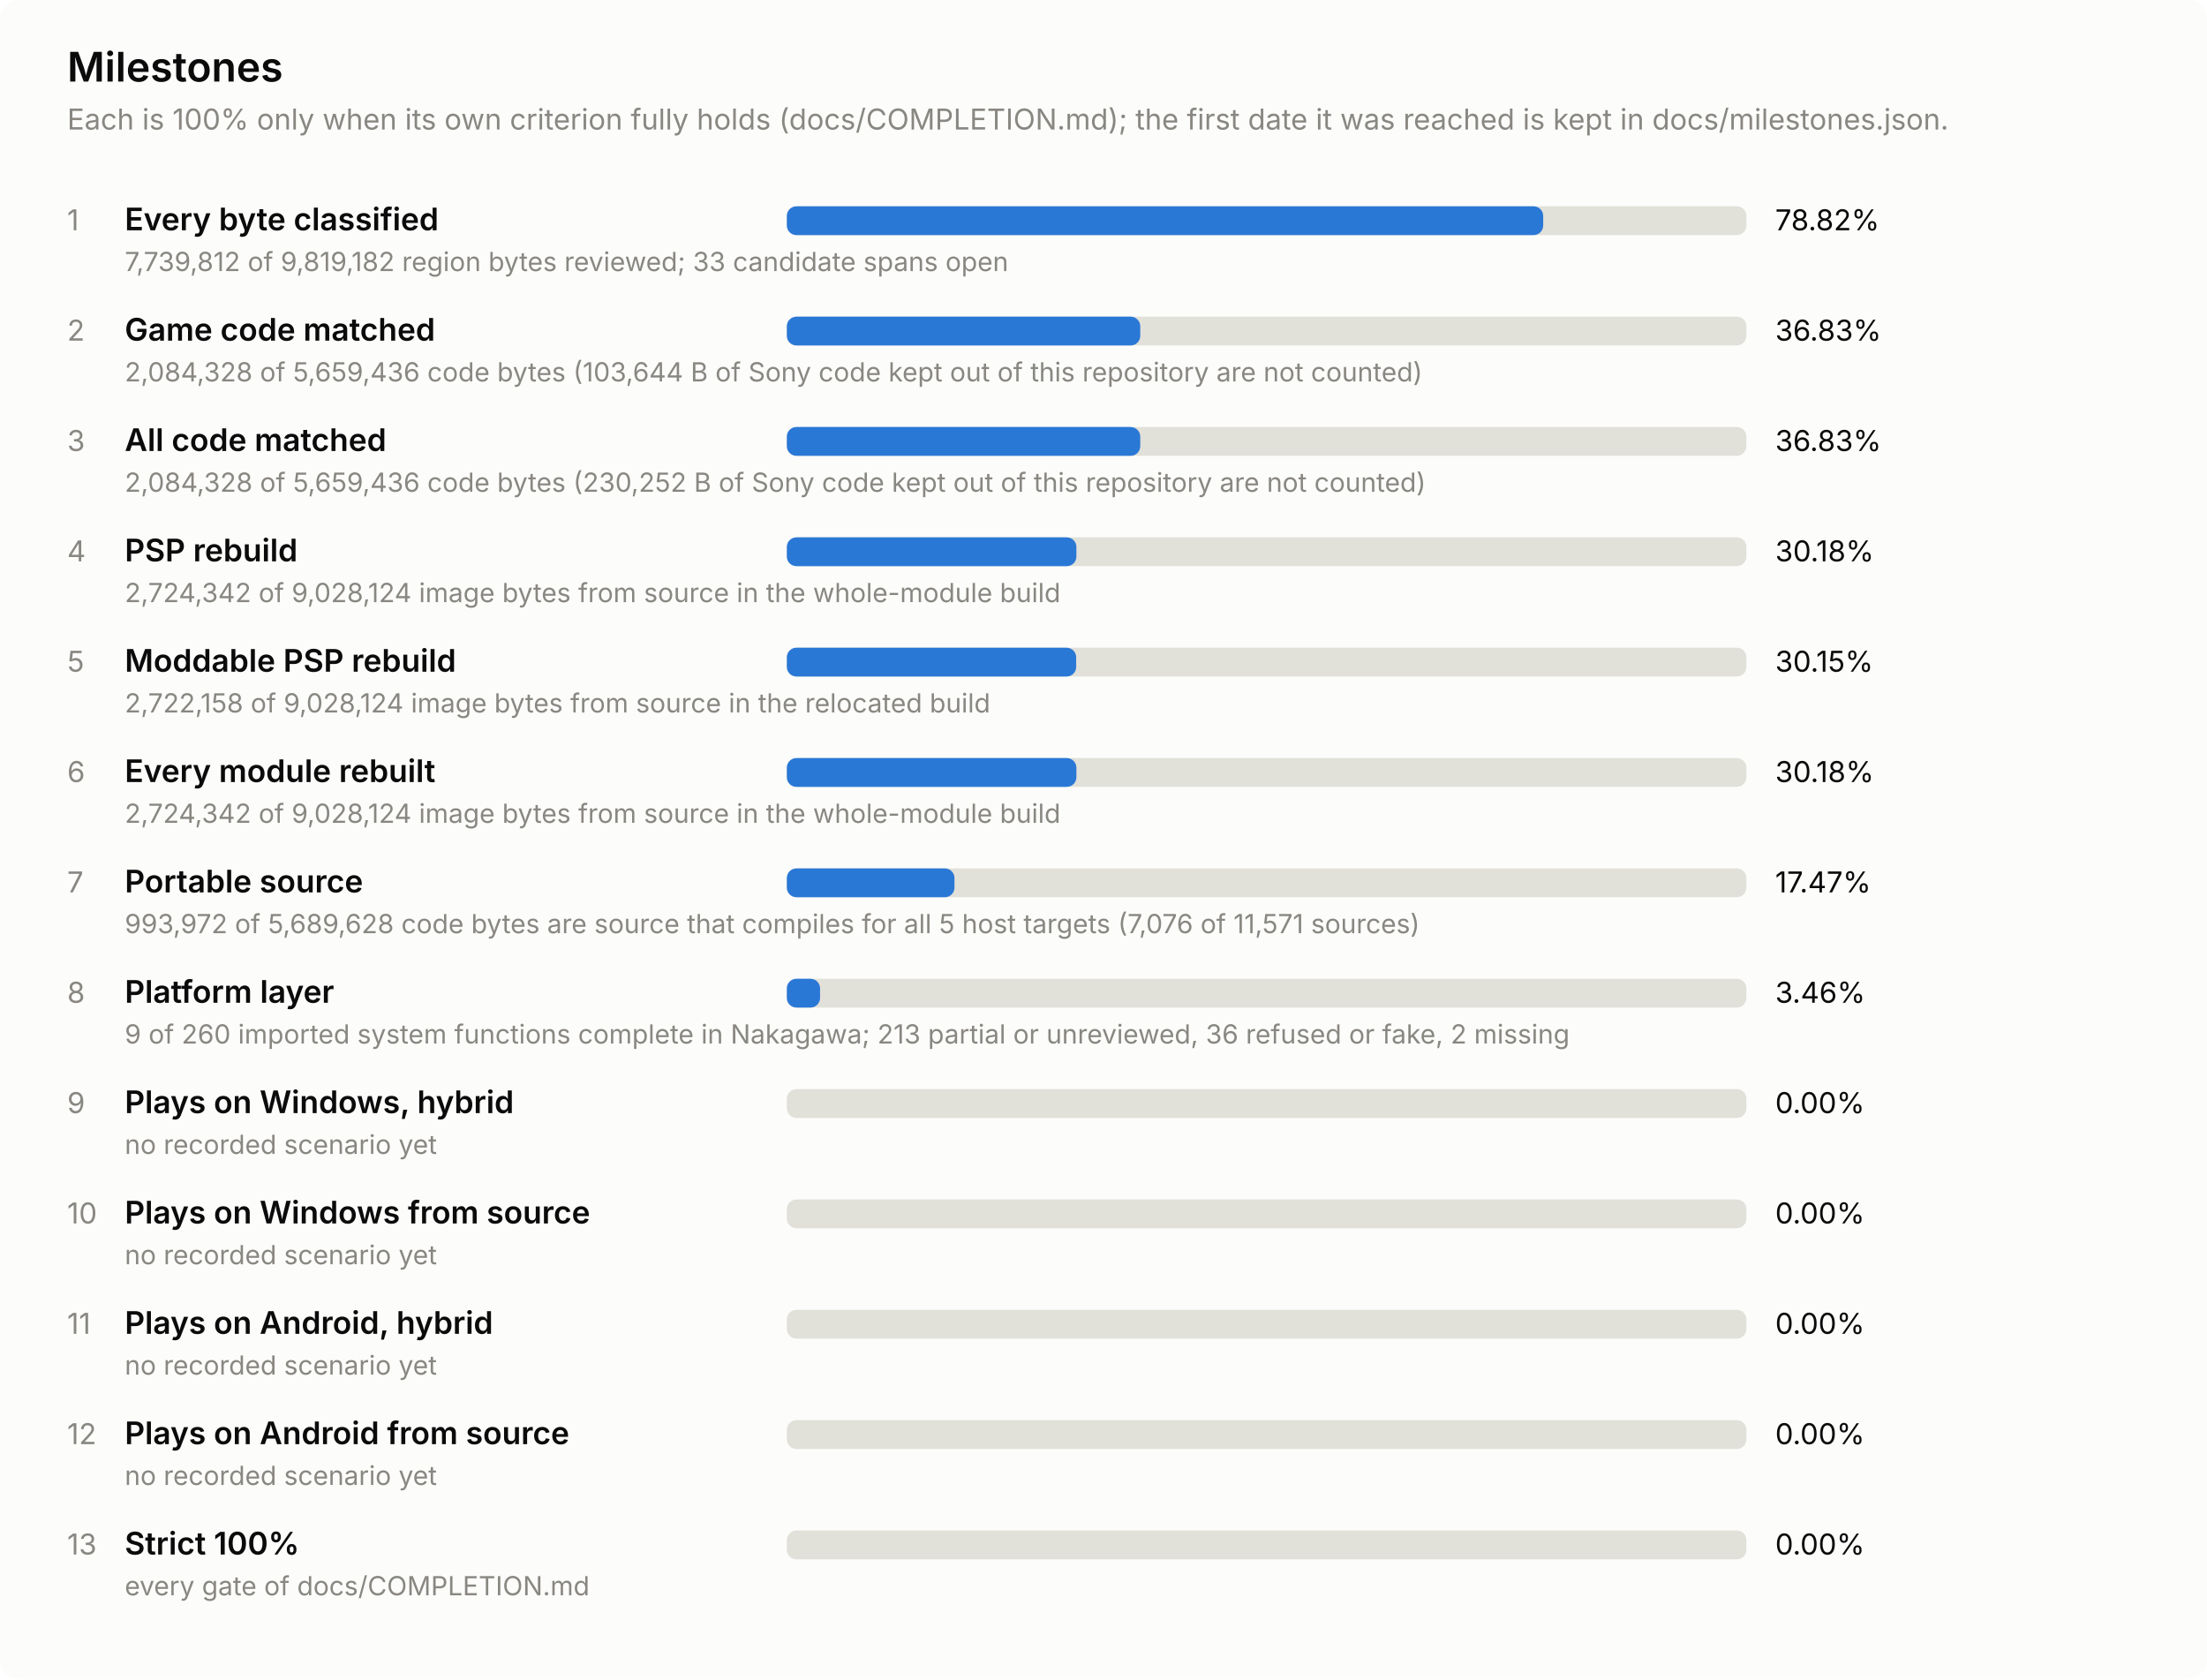
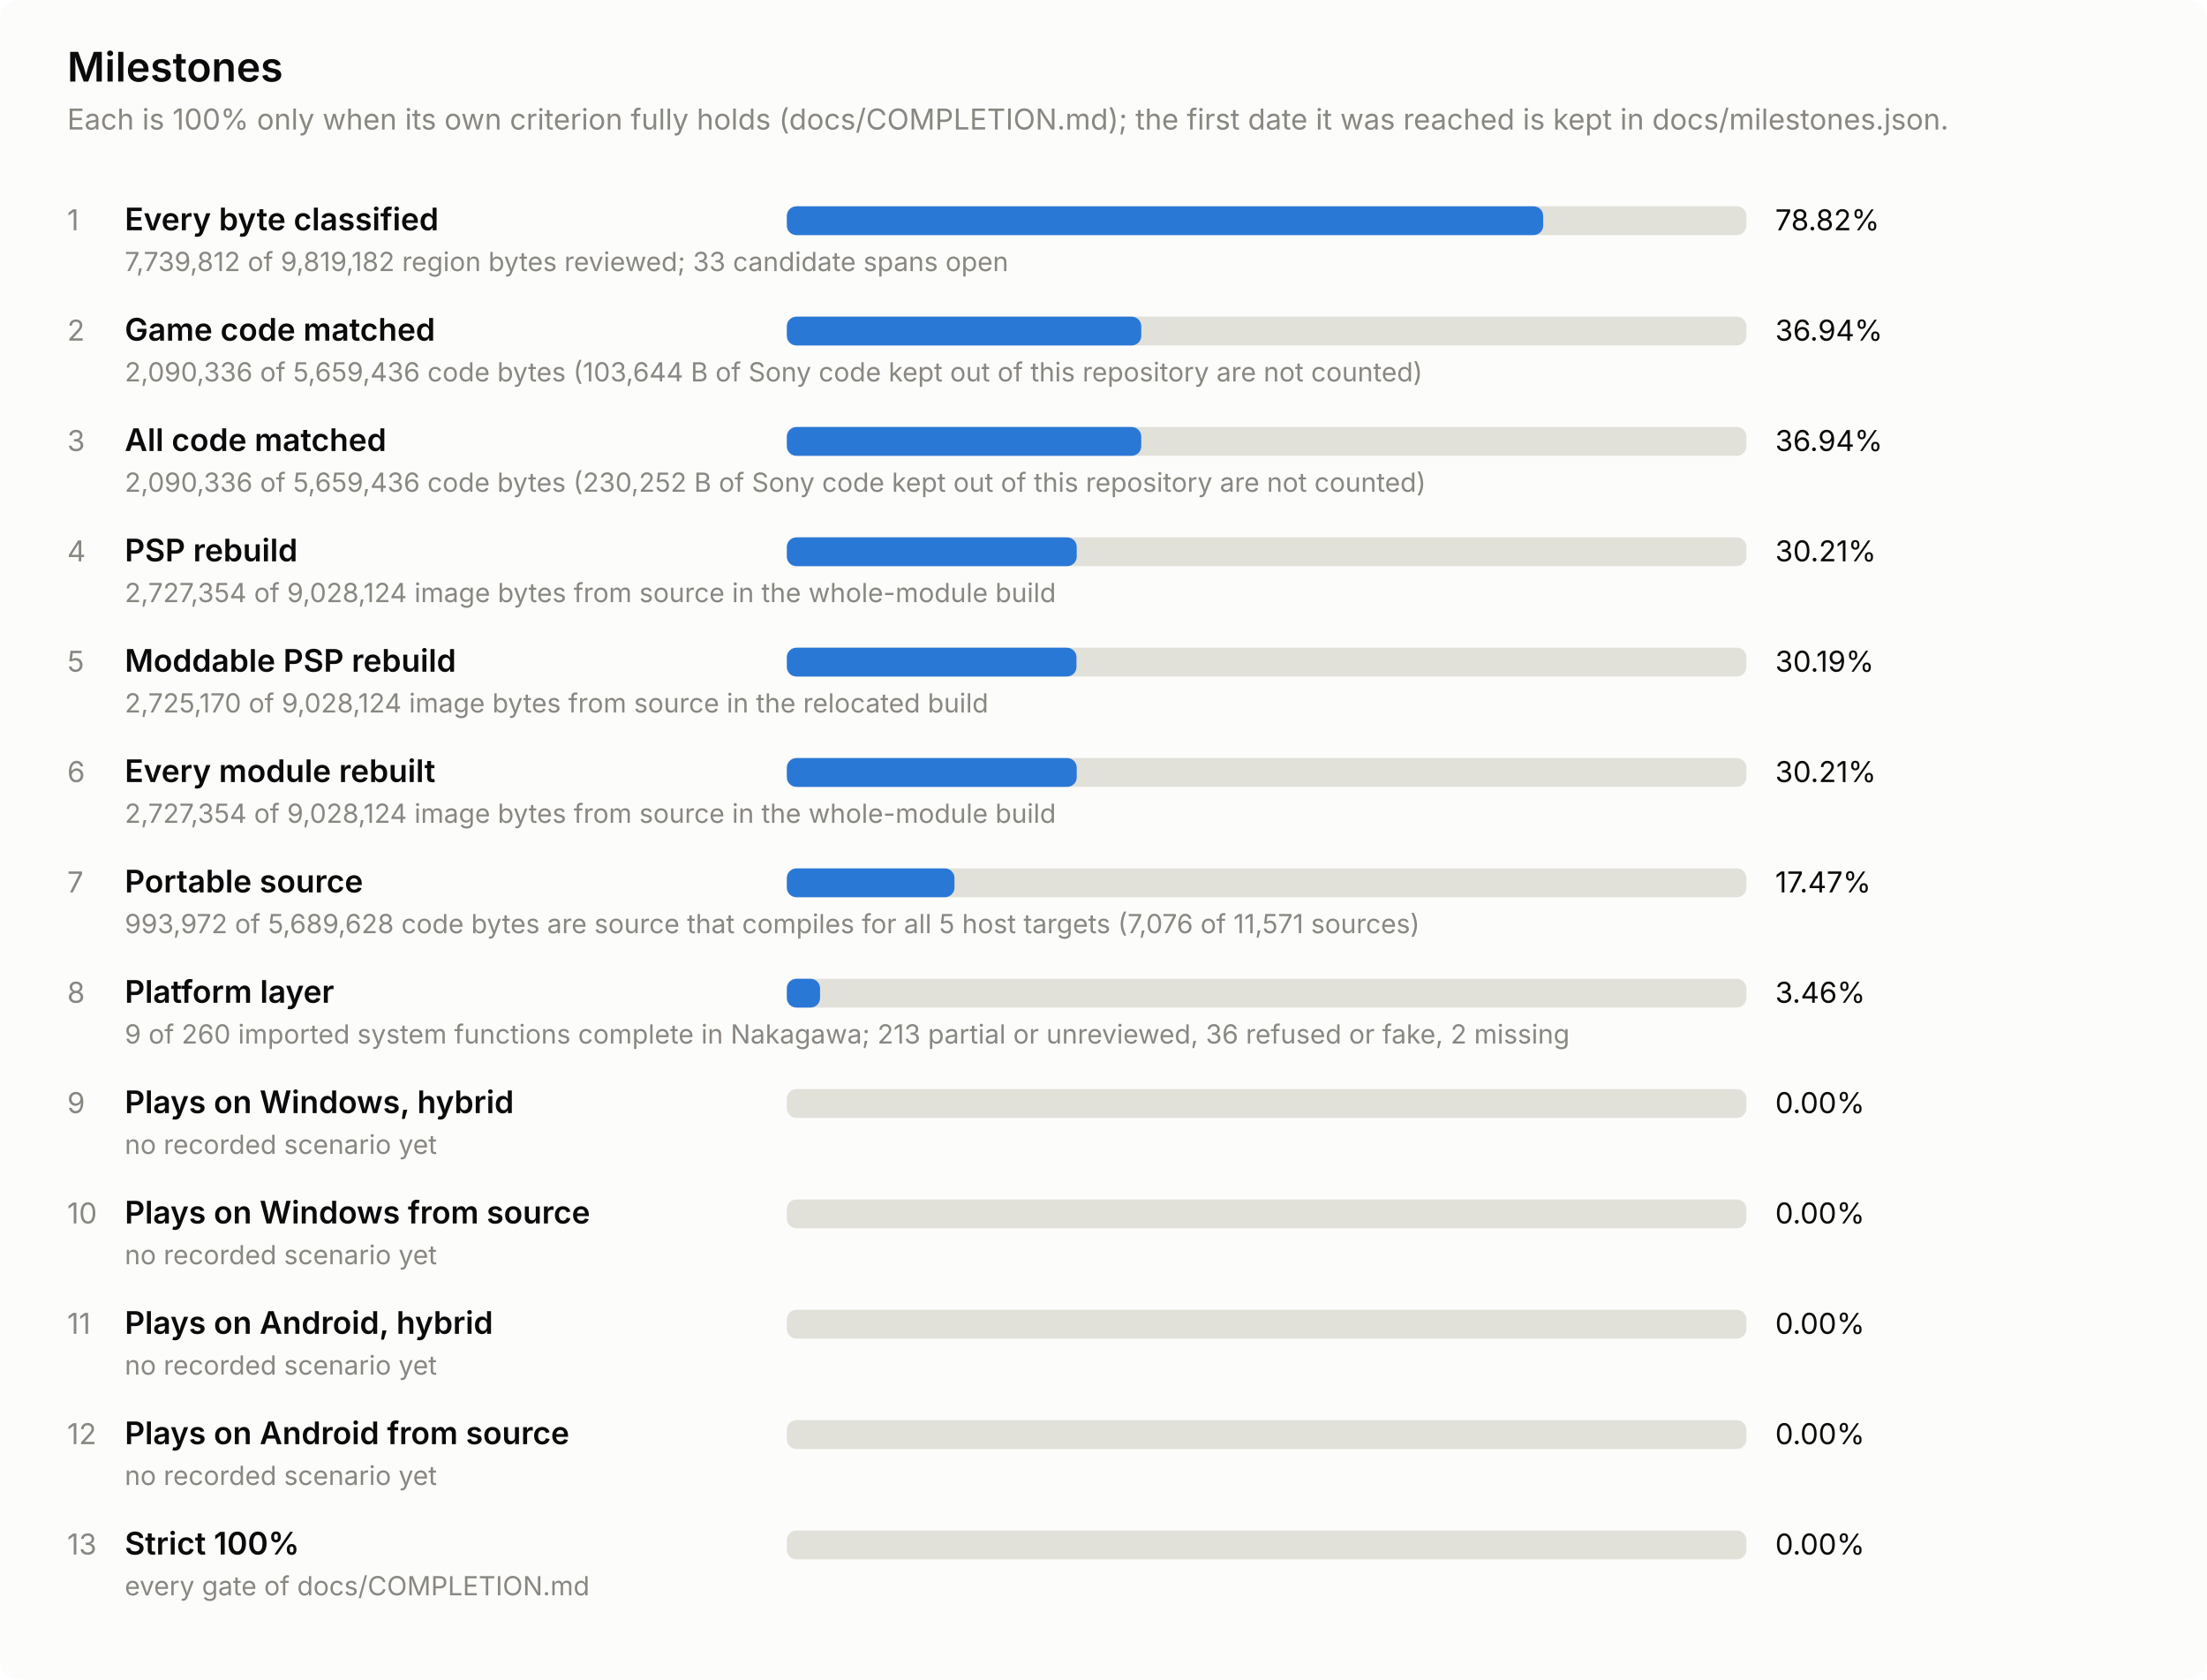
- <svg xmlns="http://www.w3.org/2000/svg" viewBox="0 0 920 700" width="920" height="700" role="img" aria-label="Milestones: Every byte classified 78.8 percent; Game code matched 36.8 percent; All code matched 36.8 percent; PSP rebuild 30.2 percent; Moddable PSP rebuild 30.2 percent; Every module rebuilt 30.2 percent; Portable source 17.5 percent; Platform layer 3.5 percent; Plays on Windows, hybrid 0.0 percent; Plays on Windows from source 0.0 percent; Plays on Android, hybrid 0.0 percent; Plays on Android from source 0.0 percent; Strict 100% 0.0 percent">
+ <svg xmlns="http://www.w3.org/2000/svg" viewBox="0 0 920 700" width="920" height="700" role="img" aria-label="Milestones: Every byte classified 78.8 percent; Game code matched 36.9 percent; All code matched 36.9 percent; PSP rebuild 30.2 percent; Moddable PSP rebuild 30.2 percent; Every module rebuilt 30.2 percent; Portable source 17.5 percent; Platform layer 3.5 percent; Plays on Windows, hybrid 0.0 percent; Plays on Windows from source 0.0 percent; Plays on Android, hybrid 0.0 percent; Plays on Android from source 0.0 percent; Strict 100% 0.0 percent">
  <style>
.bg{fill:#fcfcfb}.t1{fill:#0b0b0b}.t2{fill:#52514e}.t3{fill:#898781}.grid{stroke:#e1e0d9}.track{fill:#e1e0d9}
.ln{fill:none;stroke:#2a78d6;stroke-width:2}.ln2{fill:none;stroke:#d03b3b;stroke-width:2;stroke-dasharray:4 3}.dot{fill:#2a78d6}
text{font-family:system-ui,-apple-system,"Segoe UI",sans-serif}.num{font-variant-numeric:tabular-nums}
.hatch-line{stroke:#898781;stroke-width:1.5}
.s-matched{fill:#2a78d6}.s-lane{fill:#eb6834}.s-near{fill:#1baf7a}.s-parked{fill:#eda100}.s-blocked{fill:#d03b3b}.s-todo{fill:#c3c2b7}.s-data{fill:#6250d6}.s-kept{fill:#c3c2b7}
@media (prefers-color-scheme:dark){
.bg{fill:#1a1a19}.t1{fill:#f0efec}.t2{fill:#c3c2b7}.t3{fill:#898781}.grid{stroke:#2c2c2a}.track{fill:#2c2c2a}
.ln{stroke:#3987e5}.dot{fill:#3987e5}.hatch-line{stroke:#898781}
.s-matched{fill:#3987e5}.s-lane{fill:#d95926}.s-near{fill:#199e70}.s-parked{fill:#c98500}.s-blocked{fill:#d03b3b}.s-todo{fill:#4a4a46}.s-data{fill:#9085e9}.s-kept{fill:#4a4a46}}</style>
  <defs>
    <pattern id="hatch" patternUnits="userSpaceOnUse" width="6" height="6" patternTransform="rotate(45)">
      <rect class="s-kept" width="6" height="6" />
      <line class="hatch-line" x1="0" y1="0" x2="0" y2="6" />
    </pattern>
  </defs>
  <rect class="bg" width="920" height="700" rx="8" />
  <text class="t1" x="28" y="34" font-size="17" font-weight="600">Milestones</text>
  <text class="t3" x="28" y="54" font-size="12">Each is 100% only when its own criterion fully holds (docs/COMPLETION.md); the first date it was reached is kept in docs/milestones.json.</text>
  <text class="t3 num" x="28" y="96" font-size="12"> 1</text>
  <text class="t1" x="52" y="96" font-size="13" font-weight="600">Every byte classified</text>
  <text class="t3" x="52" y="113" font-size="11">7,739,812 of 9,819,182 region bytes reviewed; 33 candidate spans open</text>
  <rect class="track" x="328" y="86" width="400" height="12" rx="4" />
  <rect class="s-matched" x="328" y="86" width="315.29" height="12" rx="4" />
  <text class="t1 num" x="740" y="96" font-size="12">78.82%</text>
  <text class="t3 num" x="28" y="142" font-size="12"> 2</text>
  <text class="t1" x="52" y="142" font-size="13" font-weight="600">Game code matched</text>
-   <text class="t3" x="52" y="159" font-size="11">2,084,328 of 5,659,436 code bytes (103,644 B of Sony code kept out of this repository are not counted)</text>
+   <text class="t3" x="52" y="159" font-size="11">2,090,336 of 5,659,436 code bytes (103,644 B of Sony code kept out of this repository are not counted)</text>
  <rect class="track" x="328" y="132" width="400" height="12" rx="4" />
-   <rect class="s-matched" x="328" y="132" width="147.32" height="12" rx="4" />
-   <text class="t1 num" x="740" y="142" font-size="12">36.83%</text>
+   <rect class="s-matched" x="328" y="132" width="147.74" height="12" rx="4" />
+   <text class="t1 num" x="740" y="142" font-size="12">36.94%</text>
  <text class="t3 num" x="28" y="188" font-size="12"> 3</text>
  <text class="t1" x="52" y="188" font-size="13" font-weight="600">All code matched</text>
-   <text class="t3" x="52" y="205" font-size="11">2,084,328 of 5,659,436 code bytes (230,252 B of Sony code kept out of this repository are not counted)</text>
+   <text class="t3" x="52" y="205" font-size="11">2,090,336 of 5,659,436 code bytes (230,252 B of Sony code kept out of this repository are not counted)</text>
  <rect class="track" x="328" y="178" width="400" height="12" rx="4" />
-   <rect class="s-matched" x="328" y="178" width="147.32" height="12" rx="4" />
-   <text class="t1 num" x="740" y="188" font-size="12">36.83%</text>
+   <rect class="s-matched" x="328" y="178" width="147.74" height="12" rx="4" />
+   <text class="t1 num" x="740" y="188" font-size="12">36.94%</text>
  <text class="t3 num" x="28" y="234" font-size="12"> 4</text>
  <text class="t1" x="52" y="234" font-size="13" font-weight="600">PSP rebuild</text>
-   <text class="t3" x="52" y="251" font-size="11">2,724,342 of 9,028,124 image bytes from source in the whole-module build</text>
+   <text class="t3" x="52" y="251" font-size="11">2,727,354 of 9,028,124 image bytes from source in the whole-module build</text>
  <rect class="track" x="328" y="224" width="400" height="12" rx="4" />
-   <rect class="s-matched" x="328" y="224" width="120.70" height="12" rx="4" />
-   <text class="t1 num" x="740" y="234" font-size="12">30.18%</text>
+   <rect class="s-matched" x="328" y="224" width="120.84" height="12" rx="4" />
+   <text class="t1 num" x="740" y="234" font-size="12">30.21%</text>
  <text class="t3 num" x="28" y="280" font-size="12"> 5</text>
  <text class="t1" x="52" y="280" font-size="13" font-weight="600">Moddable PSP rebuild</text>
-   <text class="t3" x="52" y="297" font-size="11">2,722,158 of 9,028,124 image bytes from source in the relocated build</text>
+   <text class="t3" x="52" y="297" font-size="11">2,725,170 of 9,028,124 image bytes from source in the relocated build</text>
  <rect class="track" x="328" y="270" width="400" height="12" rx="4" />
-   <rect class="s-matched" x="328" y="270" width="120.61" height="12" rx="4" />
-   <text class="t1 num" x="740" y="280" font-size="12">30.15%</text>
+   <rect class="s-matched" x="328" y="270" width="120.74" height="12" rx="4" />
+   <text class="t1 num" x="740" y="280" font-size="12">30.19%</text>
  <text class="t3 num" x="28" y="326" font-size="12"> 6</text>
  <text class="t1" x="52" y="326" font-size="13" font-weight="600">Every module rebuilt</text>
-   <text class="t3" x="52" y="343" font-size="11">2,724,342 of 9,028,124 image bytes from source in the whole-module build</text>
+   <text class="t3" x="52" y="343" font-size="11">2,727,354 of 9,028,124 image bytes from source in the whole-module build</text>
  <rect class="track" x="328" y="316" width="400" height="12" rx="4" />
-   <rect class="s-matched" x="328" y="316" width="120.70" height="12" rx="4" />
-   <text class="t1 num" x="740" y="326" font-size="12">30.18%</text>
+   <rect class="s-matched" x="328" y="316" width="120.84" height="12" rx="4" />
+   <text class="t1 num" x="740" y="326" font-size="12">30.21%</text>
  <text class="t3 num" x="28" y="372" font-size="12"> 7</text>
  <text class="t1" x="52" y="372" font-size="13" font-weight="600">Portable source</text>
  <text class="t3" x="52" y="389" font-size="11">993,972 of 5,689,628 code bytes are source that compiles for all 5 host targets (7,076 of 11,571 sources)</text>
  <rect class="track" x="328" y="362" width="400" height="12" rx="4" />
  <rect class="s-matched" x="328" y="362" width="69.88" height="12" rx="4" />
  <text class="t1 num" x="740" y="372" font-size="12">17.47%</text>
  <text class="t3 num" x="28" y="418" font-size="12"> 8</text>
  <text class="t1" x="52" y="418" font-size="13" font-weight="600">Platform layer</text>
  <text class="t3" x="52" y="435" font-size="11">9 of 260 imported system functions complete in Nakagawa; 213 partial or unreviewed, 36 refused or fake, 2 missing</text>
  <rect class="track" x="328" y="408" width="400" height="12" rx="4" />
  <rect class="s-matched" x="328" y="408" width="13.85" height="12" rx="4" />
  <text class="t1 num" x="740" y="418" font-size="12">3.46%</text>
  <text class="t3 num" x="28" y="464" font-size="12"> 9</text>
  <text class="t1" x="52" y="464" font-size="13" font-weight="600">Plays on Windows, hybrid</text>
  <text class="t3" x="52" y="481" font-size="11">no recorded scenario yet</text>
  <rect class="track" x="328" y="454" width="400" height="12" rx="4" />
  <text class="t1 num" x="740" y="464" font-size="12">0.00%</text>
  <text class="t3 num" x="28" y="510" font-size="12">10</text>
  <text class="t1" x="52" y="510" font-size="13" font-weight="600">Plays on Windows from source</text>
  <text class="t3" x="52" y="527" font-size="11">no recorded scenario yet</text>
  <rect class="track" x="328" y="500" width="400" height="12" rx="4" />
  <text class="t1 num" x="740" y="510" font-size="12">0.00%</text>
  <text class="t3 num" x="28" y="556" font-size="12">11</text>
  <text class="t1" x="52" y="556" font-size="13" font-weight="600">Plays on Android, hybrid</text>
  <text class="t3" x="52" y="573" font-size="11">no recorded scenario yet</text>
  <rect class="track" x="328" y="546" width="400" height="12" rx="4" />
  <text class="t1 num" x="740" y="556" font-size="12">0.00%</text>
  <text class="t3 num" x="28" y="602" font-size="12">12</text>
  <text class="t1" x="52" y="602" font-size="13" font-weight="600">Plays on Android from source</text>
  <text class="t3" x="52" y="619" font-size="11">no recorded scenario yet</text>
  <rect class="track" x="328" y="592" width="400" height="12" rx="4" />
  <text class="t1 num" x="740" y="602" font-size="12">0.00%</text>
  <text class="t3 num" x="28" y="648" font-size="12">13</text>
  <text class="t1" x="52" y="648" font-size="13" font-weight="600">Strict 100%</text>
  <text class="t3" x="52" y="665" font-size="11">every gate of docs/COMPLETION.md</text>
  <rect class="track" x="328" y="638" width="400" height="12" rx="4" />
  <text class="t1 num" x="740" y="648" font-size="12">0.00%</text>
</svg>
